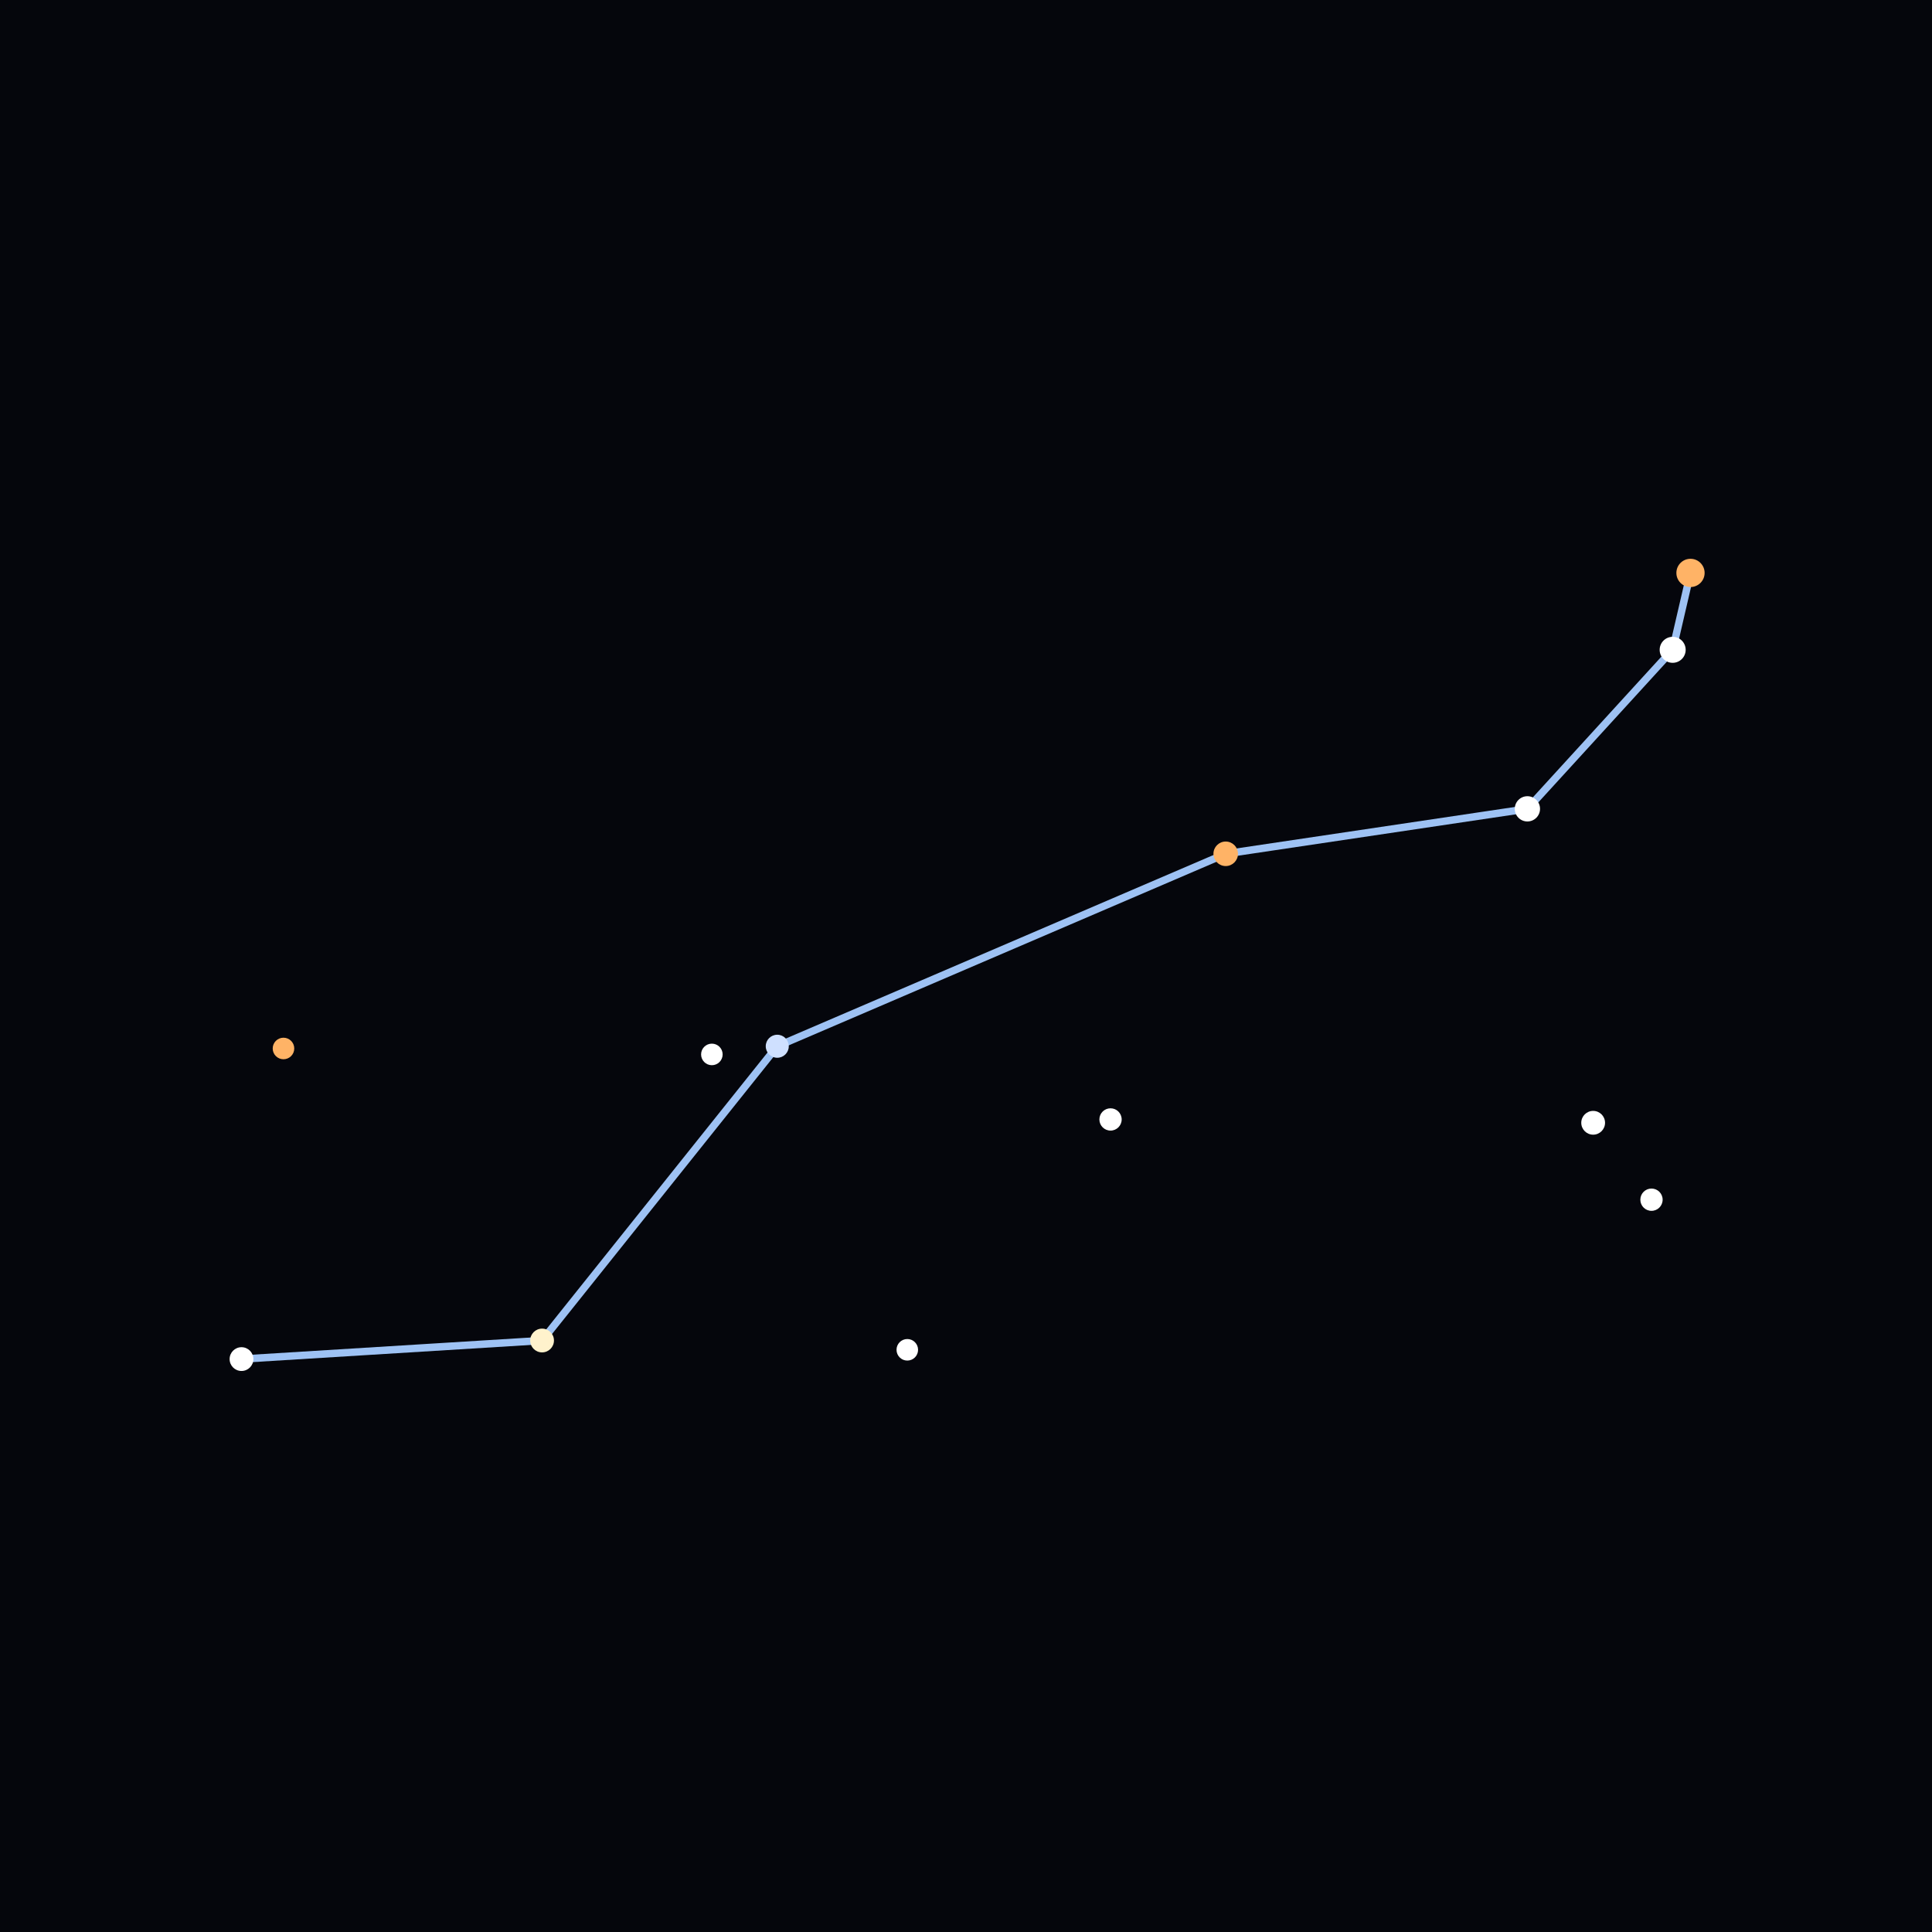
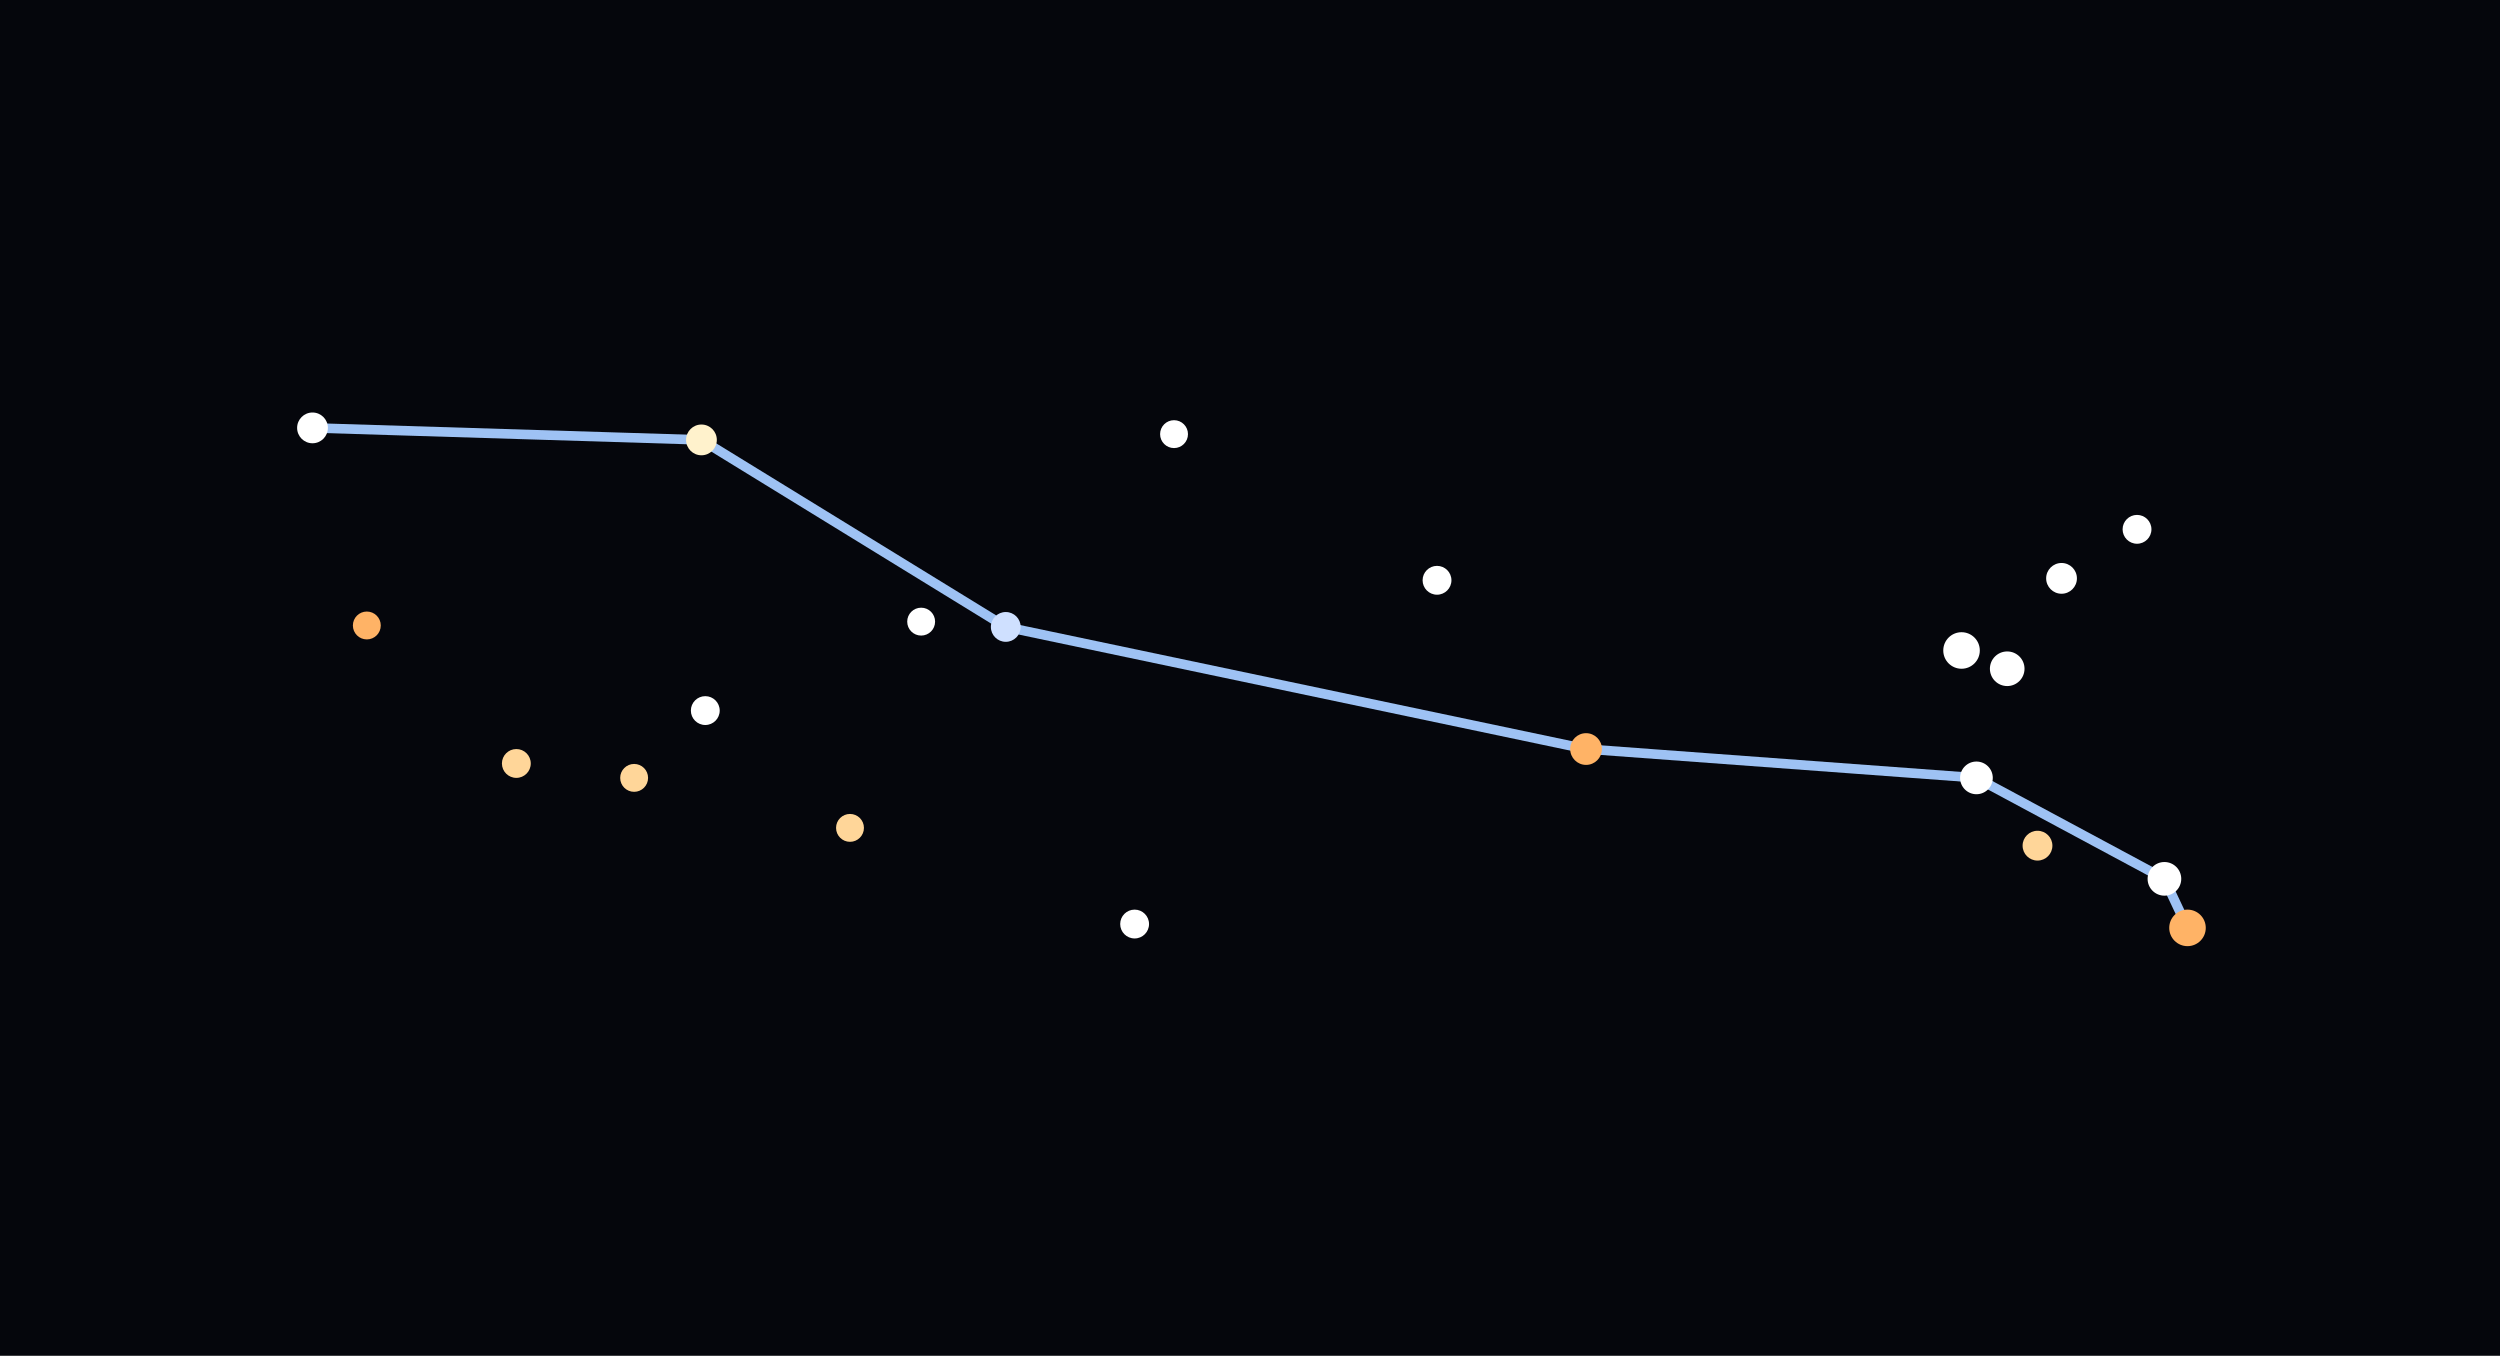
- <svg xmlns="http://www.w3.org/2000/svg" viewBox="0 0 520 520" font-family="Audiowide, Segoe UI, sans-serif">
-   <rect width="520" height="520" fill="#05060c" />
-   <polyline points="65.0,365.8 145.9,360.8 209.2,281.6 329.9,229.8 411.1,217.7 450.2,174.9 455.0,154.2" fill="none" stroke="#a6ccff" stroke-width="2.0" stroke-opacity="0.95" stroke-linejoin="round" />
-   <circle class="star" cx="65.0" cy="365.8" r="3.2" fill="#ffffff" data-name="HIP 30060" data-meta="mag 4.44" />
-   <circle class="star" cx="145.9" cy="360.8" r="3.2" fill="#fff2cc" data-name="HIP 33449" data-meta="mag 4.35" />
-   <circle class="star" cx="209.2" cy="281.6" r="3.1" fill="#cfe0ff" data-name="HIP 36145" data-meta="mag 4.61" />
-   <circle class="star" cx="329.9" cy="229.8" r="3.3" fill="#ffb366" data-name="HIP 41075" data-meta="mag 4.25" />
-   <circle class="star" cx="411.1" cy="217.7" r="3.4" fill="#ffffff" data-name="HIP 44248" data-meta="mag 3.96" />
-   <circle class="star" cx="450.2" cy="174.9" r="3.5" fill="#ffffff" data-name="HIP 45688" data-meta="mag 3.82" />
-   <circle class="star" cx="455.0" cy="154.2" r="3.8" fill="#ffb366" data-name="HIP 45860" data-meta="mag 3.14" />
-   <circle class="star" cx="428.8" cy="302.2" r="3.2" fill="#ffffff" data-name="HIP 44901" data-meta="mag 4.46" />
-   <circle class="star" cx="298.9" cy="301.3" r="3.0" fill="#ffffff" data-name="HIP 39847" data-meta="mag 4.78" />
-   <circle class="star" cx="444.5" cy="322.9" r="3.0" fill="#ffffff" data-name="HIP 45493" data-meta="mag 4.8" />
-   <circle class="star" cx="76.3" cy="282.2" r="2.9" fill="#ffb366" data-name="HIP 30520" data-meta="mag 4.92" />
-   <circle class="star" cx="244.2" cy="363.3" r="2.9" fill="#ffffff" data-name="HIP 37609" data-meta="mag 4.93" />
-   <circle class="star" cx="191.6" cy="283.8" r="2.9" fill="#ffffff" data-name="HIP 35384" data-meta="mag 5.0" />
+ <svg xmlns="http://www.w3.org/2000/svg" viewBox="0 0 520 282" font-family="Audiowide, Segoe UI, sans-serif">
+   <rect width="520" height="282" fill="#05060c" />
+   <polyline points="65.0,89.0 145.9,91.5 209.2,130.4 329.9,155.8 411.1,161.8 450.2,182.8 455.0,193.0" fill="none" stroke="#a6ccff" stroke-width="2.0" stroke-opacity="0.95" stroke-linejoin="round" />
+   <circle class="star" cx="65.0" cy="89.0" r="3.2" fill="#ffffff" data-name="HIP 30060" data-meta="mag 4.44" />
+   <circle class="star" cx="145.9" cy="91.5" r="3.2" fill="#fff2cc" data-name="HIP 33449" data-meta="mag 4.35" />
+   <circle class="star" cx="209.2" cy="130.4" r="3.1" fill="#cfe0ff" data-name="HIP 36145" data-meta="mag 4.61" />
+   <circle class="star" cx="329.9" cy="155.8" r="3.3" fill="#ffb366" data-name="HIP 41075" data-meta="mag 4.25" />
+   <circle class="star" cx="411.1" cy="161.8" r="3.4" fill="#ffffff" data-name="HIP 44248" data-meta="mag 3.96" />
+   <circle class="star" cx="450.2" cy="182.8" r="3.5" fill="#ffffff" data-name="HIP 45688" data-meta="mag 3.82" />
+   <circle class="star" cx="455.0" cy="193.0" r="3.8" fill="#ffb366" data-name="HIP 45860" data-meta="mag 3.14" />
+   <circle class="star" cx="408.0" cy="135.3" r="3.8" fill="#ffffff" data-name="HIP 44127" data-meta="mag 3.12" />
+   <circle class="star" cx="417.5" cy="139.1" r="3.6" fill="#ffffff" data-name="HIP 44471" data-meta="mag 3.57" />
+   <circle class="star" cx="428.8" cy="120.3" r="3.2" fill="#ffffff" data-name="HIP 44901" data-meta="mag 4.46" />
+   <circle class="star" cx="423.8" cy="175.9" r="3.1" fill="#ffd699" data-name="HIP 44700" data-meta="mag 4.56" />
+   <circle class="star" cx="298.9" cy="120.7" r="3.0" fill="#ffffff" data-name="HIP 39847" data-meta="mag 4.78" />
+   <circle class="star" cx="107.4" cy="158.8" r="3.0" fill="#ffd699" data-name="HIP 31832" data-meta="mag 4.8" />
+   <circle class="star" cx="444.5" cy="110.1" r="3.0" fill="#ffffff" data-name="HIP 45493" data-meta="mag 4.8" />
+   <circle class="star" cx="236.0" cy="192.2" r="3.0" fill="#ffffff" data-name="HIP 37265" data-meta="mag 4.89" />
+   <circle class="star" cx="146.7" cy="147.8" r="3.0" fill="#ffffff" data-name="HIP 33485" data-meta="mag 4.9" />
+   <circle class="star" cx="176.8" cy="172.2" r="2.9" fill="#ffd699" data-name="HIP 34752" data-meta="mag 4.91" />
+   <circle class="star" cx="76.3" cy="130.1" r="2.9" fill="#ffb366" data-name="HIP 30520" data-meta="mag 4.92" />
+   <circle class="star" cx="244.2" cy="90.3" r="2.9" fill="#ffffff" data-name="HIP 37609" data-meta="mag 4.93" />
+   <circle class="star" cx="131.9" cy="161.8" r="2.9" fill="#ffd699" data-name="HIP 32844" data-meta="mag 4.99" />
+   <circle class="star" cx="191.6" cy="129.3" r="2.9" fill="#ffffff" data-name="HIP 35384" data-meta="mag 5.0" />
</svg>
